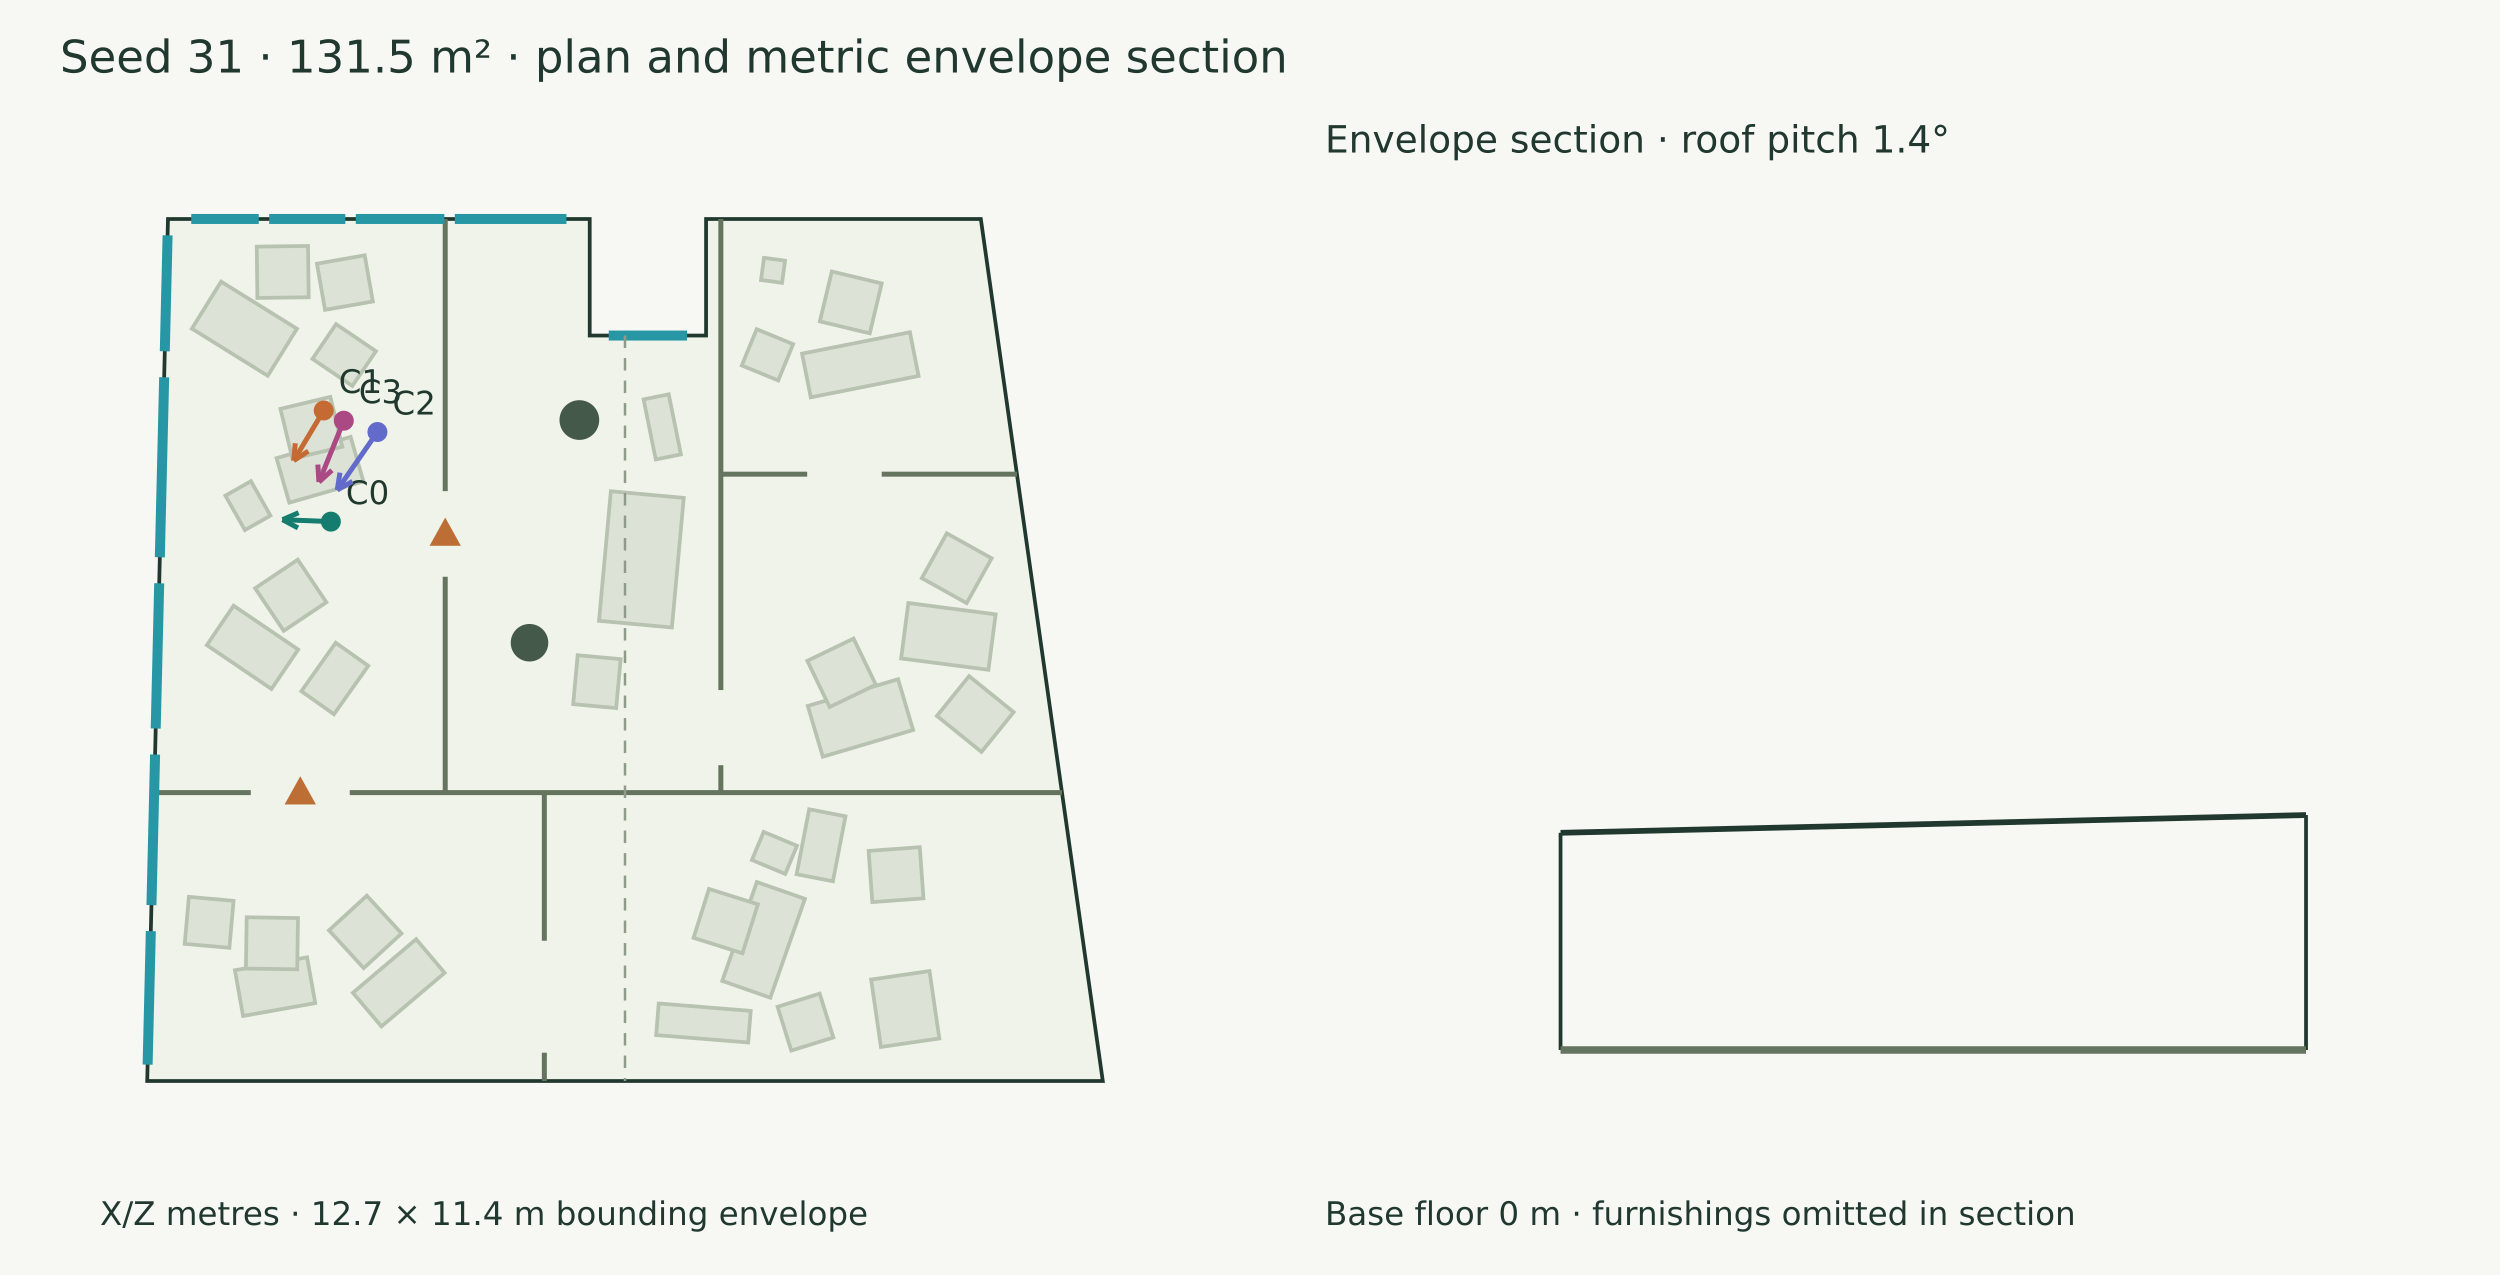
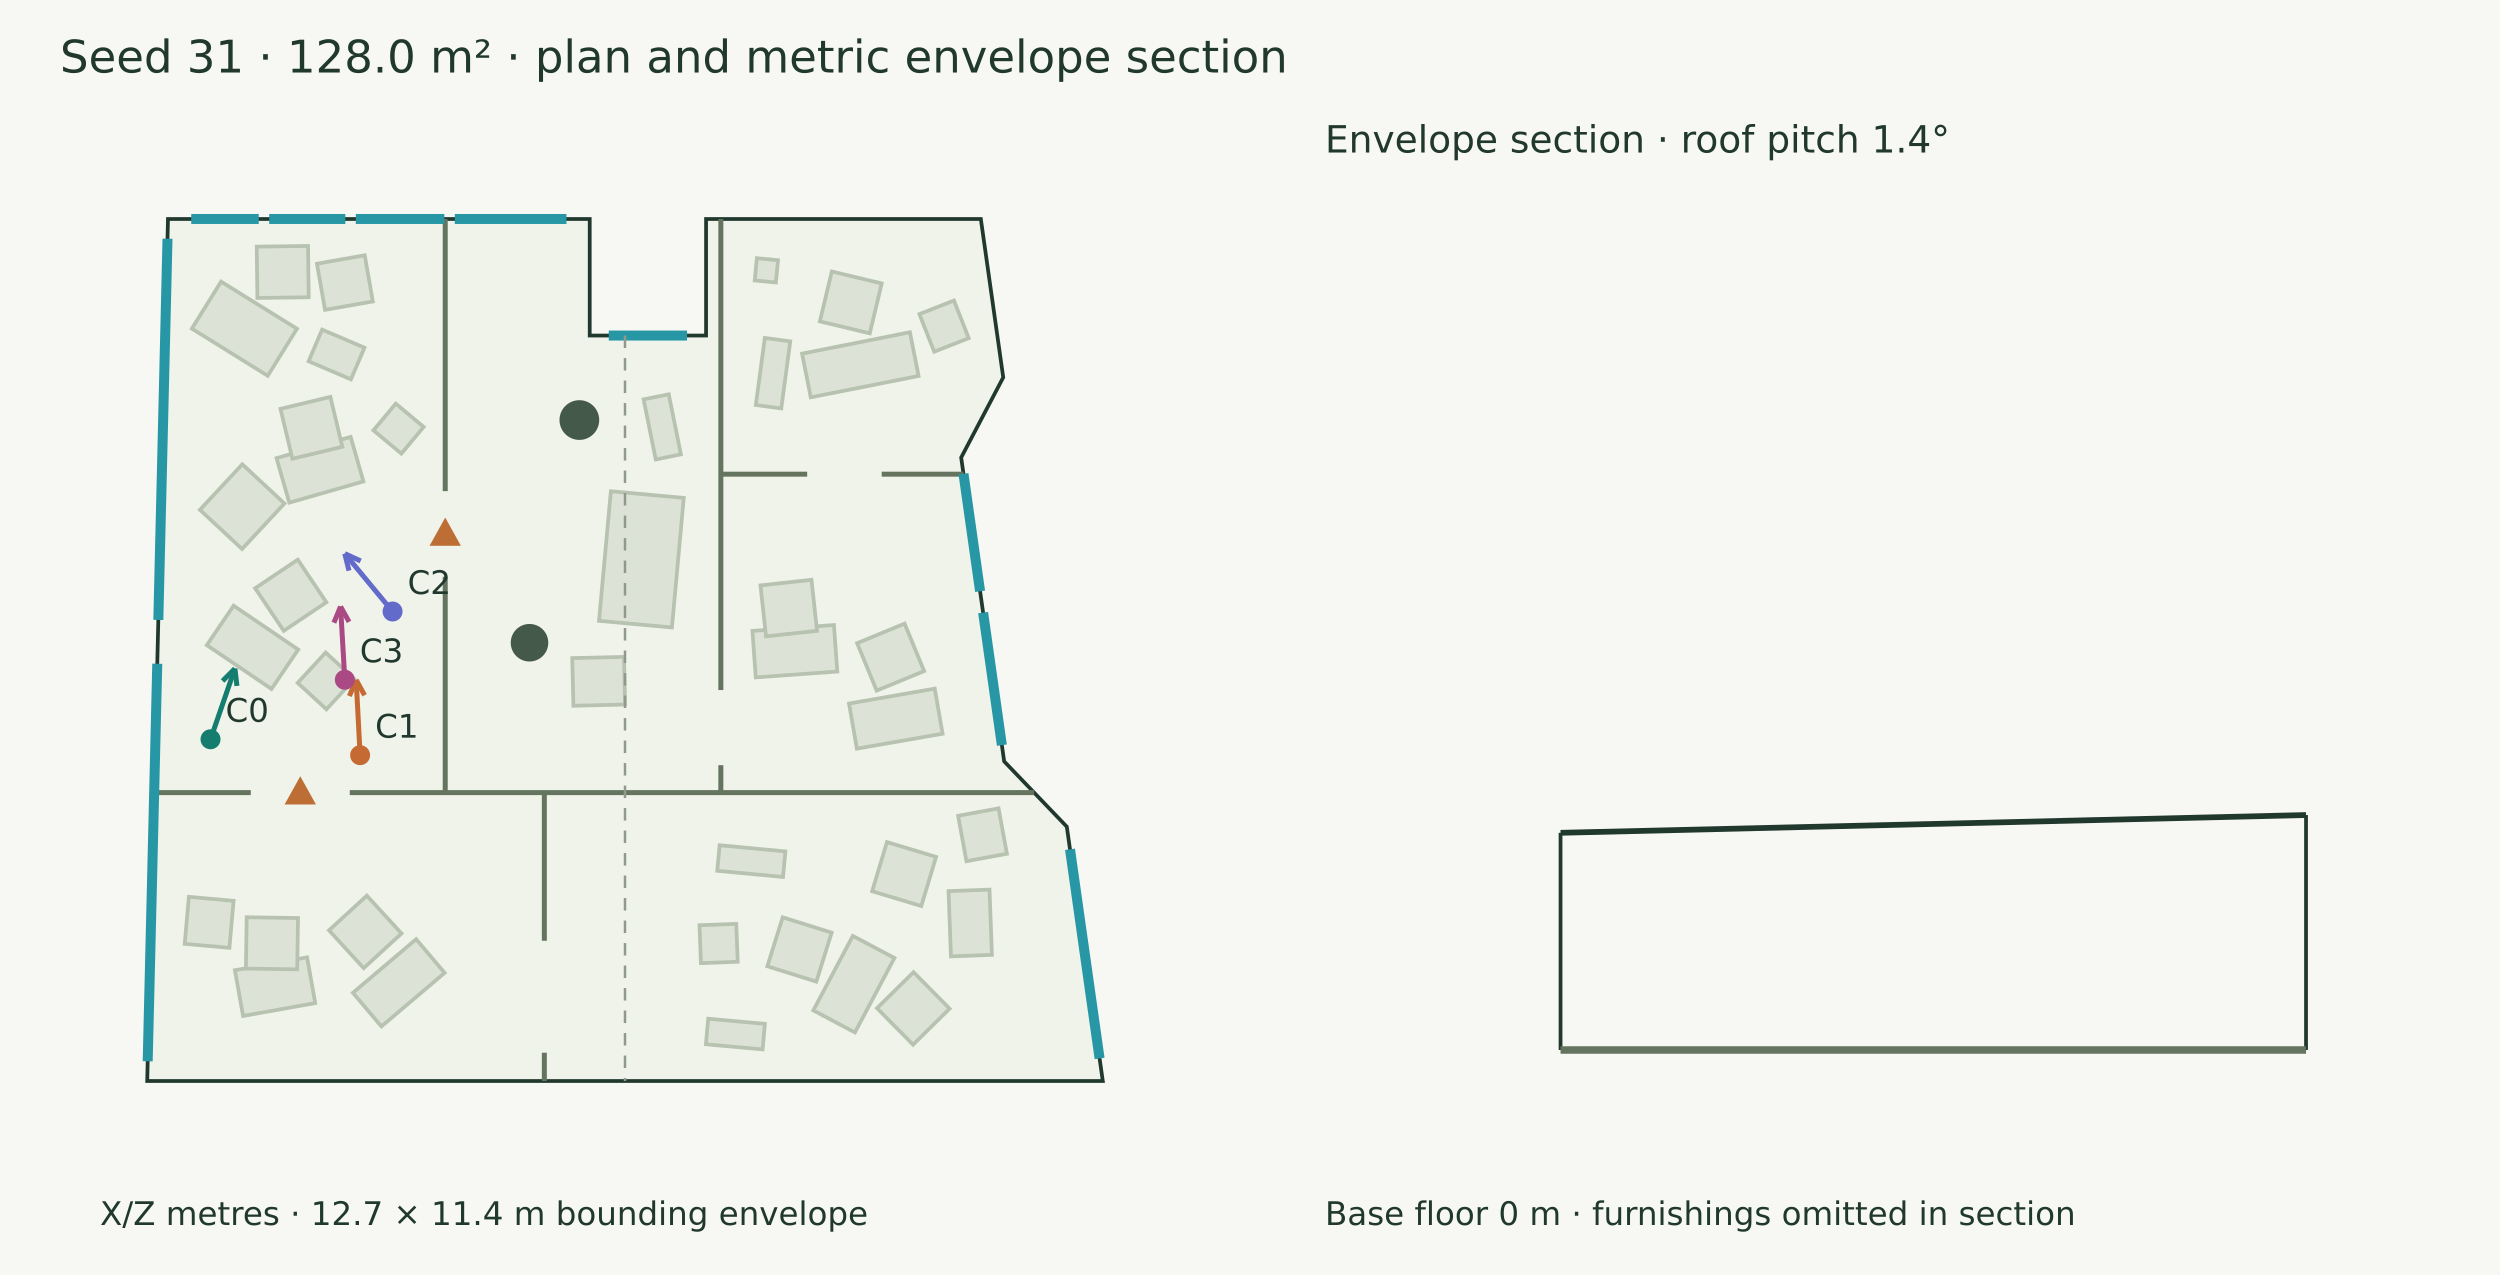
<svg xmlns="http://www.w3.org/2000/svg" width="1000" height="510" viewBox="0 0 1000 510">
  <rect width="100%" height="100%" fill="#f7f8f3" />
  <g font-family="DejaVu Sans" fill="#20382e">
-     <text x="24.000" y="29.000" font-size="18">Seed 31 · 131.5 m² · plan and metric envelope section</text>
-     <polygon points="67.192,87.590 235.886,87.590 235.886,134.219 282.427,134.219 282.427,87.590 392.329,87.590 441.116,432.410 58.884,432.410" fill="#eff3e9" stroke="#20382e" stroke-width="1.5" />
+     <text x="24.000" y="29.000" font-size="18">Seed 31 · 128.0 m² · plan and metric envelope section</text>
+     <polygon points="67.192,87.590 235.886,87.590 235.886,134.219 282.427,134.219 282.427,87.590 392.329,87.590 401.296,150.964 384.470,183.016 401.667,304.560 426.724,330.687 441.116,432.410 58.884,432.410" fill="#eff3e9" stroke="#20382e" stroke-width="1.5" />
    <polygon points="145.363,192.557 115.716,201.064 110.608,183.261 140.255,174.754" fill="#dce3d6" stroke="#b7c2b0" stroke-width="1.5" />
    <polygon points="136.928,178.712 116.971,183.494 112.189,163.537 132.146,158.755" fill="#dce3d6" stroke="#b7c2b0" stroke-width="1.5" />
    <polygon points="107.091,150.317 76.742,131.459 88.429,112.649 118.779,131.507" fill="#dce3d6" stroke="#b7c2b0" stroke-width="1.5" />
    <polygon points="123.482,118.907 102.962,119.178 102.690,98.658 123.210,98.387" fill="#dce3d6" stroke="#b7c2b0" stroke-width="1.5" />
    <polygon points="108.581,275.593 82.738,258.049 93.442,242.282 119.285,259.826" fill="#dce3d6" stroke="#b7c2b0" stroke-width="1.5" />
    <polygon points="113.495,252.338 102.060,235.297 119.101,223.862 130.536,240.904" fill="#dce3d6" stroke="#b7c2b0" stroke-width="1.5" />
    <polygon points="126.774,105.477 145.890,102.118 149.134,120.578 130.018,123.937" fill="#dce3d6" stroke="#b7c2b0" stroke-width="1.5" />
    <polygon points="126.094,401.229 97.229,406.386 93.960,388.093 122.826,382.936" fill="#dce3d6" stroke="#b7c2b0" stroke-width="1.5" />
    <polygon points="118.880,387.741 98.360,387.424 98.677,366.904 119.197,367.221" fill="#dce3d6" stroke="#b7c2b0" stroke-width="1.5" />
    <polygon points="177.853,389.138 152.567,410.572 141.163,397.118 166.448,375.684" fill="#dce3d6" stroke="#b7c2b0" stroke-width="1.5" />
    <polygon points="160.600,373.384 145.474,387.254 131.604,372.128 146.730,358.258" fill="#dce3d6" stroke="#b7c2b0" stroke-width="1.5" />
    <polygon points="93.429,360.336 91.756,379.132 73.885,377.541 75.557,358.745" fill="#dce3d6" stroke="#b7c2b0" stroke-width="1.5" />
    <polygon points="273.503,199.169 268.764,250.995 239.608,248.329 244.347,196.503" fill="#dce3d6" stroke="#b7c2b0" stroke-width="1.5" />
    <polygon points="262.299,183.780 257.439,159.755 267.496,157.721 272.357,181.745" fill="#dce3d6" stroke="#b7c2b0" stroke-width="1.5" />
    <polygon points="367.427,150.380 324.297,158.930 320.831,141.447 363.961,132.898" fill="#dce3d6" stroke="#b7c2b0" stroke-width="1.5" />
    <polygon points="347.903,133.340 327.945,128.561 332.724,108.603 352.682,113.382" fill="#dce3d6" stroke="#b7c2b0" stroke-width="1.5" />
-     <polygon points="314.016,104.273 312.830,113.129 304.414,112.002 305.600,103.146" fill="#dce3d6" stroke="#b7c2b0" stroke-width="1.5" />
-     <polygon points="369.392,359.341 348.924,360.825 347.441,340.356 367.909,338.873" fill="#dce3d6" stroke="#b7c2b0" stroke-width="1.5" />
-     <polygon points="371.797,388.411 375.729,415.371 352.380,418.777 348.448,391.817" fill="#dce3d6" stroke="#b7c2b0" stroke-width="1.5" />
-     <polygon points="321.960,359.547 308.124,399.086 288.906,392.361 302.742,352.822" fill="#dce3d6" stroke="#b7c2b0" stroke-width="1.5" />
-     <polygon points="303.162,361.741 296.989,381.313 277.417,375.140 283.590,355.568" fill="#dce3d6" stroke="#b7c2b0" stroke-width="1.5" />
-     <polygon points="299.268,416.996 262.469,414.031 263.487,401.396 300.286,404.362" fill="#dce3d6" stroke="#b7c2b0" stroke-width="1.5" />
-     <polygon points="365.241,291.997 329.130,302.682 323.119,282.370 359.230,271.684" fill="#dce3d6" stroke="#b7c2b0" stroke-width="1.5" />
-     <polygon points="350.340,273.897 331.858,282.817 322.938,264.334 341.420,255.415" fill="#dce3d6" stroke="#b7c2b0" stroke-width="1.5" />
-     <polygon points="395.371,267.915 360.455,263.382 363.334,241.209 398.250,245.743" fill="#dce3d6" stroke="#b7c2b0" stroke-width="1.5" />
-     <polygon points="386.666,241.244 368.733,231.266 378.712,213.333 396.645,223.311" fill="#dce3d6" stroke="#b7c2b0" stroke-width="1.5" />
-     <polygon points="318.797,338.326 314.102,349.576 300.768,344.010 305.464,332.760" fill="#dce3d6" stroke="#b7c2b0" stroke-width="1.5" />
-     <polygon points="338.200,326.533 333.160,352.509 318.637,349.692 323.676,323.716" fill="#dce3d6" stroke="#b7c2b0" stroke-width="1.5" />
-     <polygon points="140.917,154.381 124.980,143.556 134.423,129.654 150.360,140.479" fill="#dce3d6" stroke="#b7c2b0" stroke-width="1.5" />
-     <polygon points="108.178,206.237 97.965,212.027 90.161,198.260 100.374,192.470" fill="#dce3d6" stroke="#b7c2b0" stroke-width="1.5" />
-     <polygon points="133.573,285.703 120.547,276.477 134.273,257.097 147.300,266.324" fill="#dce3d6" stroke="#b7c2b0" stroke-width="1.5" />
-     <polygon points="248.269,263.669 246.471,283.238 229.261,281.656 231.059,262.088" fill="#dce3d6" stroke="#b7c2b0" stroke-width="1.5" />
-     <polygon points="311.280,152.184 296.716,146.199 302.680,131.684 317.245,137.669" fill="#dce3d6" stroke="#b7c2b0" stroke-width="1.5" />
-     <polygon points="405.458,284.862 392.592,300.773 374.771,286.363 387.638,270.452" fill="#dce3d6" stroke="#b7c2b0" stroke-width="1.5" />
-     <polygon points="316.502,420.224 311.033,402.707 327.869,397.450 333.338,414.968" fill="#dce3d6" stroke="#b7c2b0" stroke-width="1.5" />
+     <polygon points="316.097,136.546 312.504,163.368 302.334,162.006 305.926,135.183" fill="#dce3d6" stroke="#b7c2b0" stroke-width="1.5" />
+     <polygon points="311.204,104.099 310.345,112.993 301.893,112.176 302.753,103.283" fill="#dce3d6" stroke="#b7c2b0" stroke-width="1.5" />
+     <polygon points="395.804,355.842 396.770,381.946 380.381,382.553 379.415,356.448" fill="#dce3d6" stroke="#b7c2b0" stroke-width="1.5" />
+     <polygon points="374.432,342.762 368.514,362.412 348.864,356.494 354.782,336.844" fill="#dce3d6" stroke="#b7c2b0" stroke-width="1.5" />
+     <polygon points="365.412,388.862 379.831,403.465 365.228,417.884 350.809,403.282" fill="#dce3d6" stroke="#b7c2b0" stroke-width="1.5" />
+     <polygon points="357.766,383.199 341.961,412.981 325.326,404.152 341.131,374.371" fill="#dce3d6" stroke="#b7c2b0" stroke-width="1.5" />
+     <polygon points="332.665,373.069 326.527,392.652 306.944,386.513 313.083,366.931" fill="#dce3d6" stroke="#b7c2b0" stroke-width="1.5" />
+     <polygon points="287.857,338.097 314.161,340.570 313.201,350.786 286.897,348.313" fill="#dce3d6" stroke="#b7c2b0" stroke-width="1.5" />
+     <polygon points="305.034,419.757 282.360,417.718 283.279,407.498 305.953,409.538" fill="#dce3d6" stroke="#b7c2b0" stroke-width="1.5" />
+     <polygon points="377.032,293.486 342.752,299.451 339.613,281.412 373.893,275.447" fill="#dce3d6" stroke="#b7c2b0" stroke-width="1.5" />
+     <polygon points="369.645,268.418 350.671,276.237 342.852,257.263 361.826,249.444" fill="#dce3d6" stroke="#b7c2b0" stroke-width="1.5" />
+     <polygon points="334.912,268.610 302.313,270.950 300.979,252.359 333.577,250.019" fill="#dce3d6" stroke="#b7c2b0" stroke-width="1.5" />
+     <polygon points="326.814,252.325 306.414,254.552 304.186,234.152 324.587,231.924" fill="#dce3d6" stroke="#b7c2b0" stroke-width="1.5" />
+     <polygon points="399.416,323.342 402.757,341.504 386.584,344.480 383.243,326.317" fill="#dce3d6" stroke="#b7c2b0" stroke-width="1.5" />
+     <polygon points="140.374,151.743 123.438,144.506 128.847,131.848 145.782,139.084" fill="#dce3d6" stroke="#b7c2b0" stroke-width="1.5" />
+     <polygon points="130.574,283.733 119.080,273.142 130.258,261.011 141.752,271.603" fill="#dce3d6" stroke="#b7c2b0" stroke-width="1.5" />
+     <polygon points="387.485,135.255 373.677,140.680 367.766,125.637 381.574,120.211" fill="#dce3d6" stroke="#b7c2b0" stroke-width="1.5" />
+     <polygon points="249.589,262.747 250.045,281.810 229.357,282.305 228.901,263.242" fill="#dce3d6" stroke="#b7c2b0" stroke-width="1.5" />
+     <polygon points="113.766,201.395 96.821,219.600 79.974,203.918 96.919,185.714" fill="#dce3d6" stroke="#b7c2b0" stroke-width="1.5" />
+     <polygon points="279.800,370.093 294.507,369.537 295.081,384.691 280.373,385.247" fill="#dce3d6" stroke="#b7c2b0" stroke-width="1.5" />
+     <polygon points="160.538,181.460 149.376,172.144 158.298,161.456 169.459,170.772" fill="#dce3d6" stroke="#b7c2b0" stroke-width="1.5" />
    <circle cx="231.742" cy="168.018" r="7.944" fill="#45594a" />
    <circle cx="211.802" cy="257.093" r="7.51" fill="#45594a" />
    <path d="M61.664,317.043 L100.311,317.043" stroke="#65745f" stroke-width="2" fill="none" />
-     <path d="M139.907,317.043 L424.793,317.043" stroke="#65745f" stroke-width="2" fill="none" />
+     <path d="M139.907,317.043 L413.639,317.043" stroke="#65745f" stroke-width="2" fill="none" />
    <polygon points="120.109,312.043 115.109,321.043 125.109,321.043" fill="#bc6e35" stroke="#bc6e35" stroke-width="1.5" />
    <path d="M178.088,87.590 L178.088,196.443" stroke="#65745f" stroke-width="2" fill="none" />
    <path d="M178.088,230.701 L178.088,317.043" stroke="#65745f" stroke-width="2" fill="none" />
    <polygon points="178.088,208.572 173.088,217.572 183.088,217.572" fill="#bc6e35" stroke="#bc6e35" stroke-width="1.5" />
    <path d="M288.336,87.590 L288.336,276.022" stroke="#65745f" stroke-width="2" fill="none" />
    <path d="M288.336,306.077 L288.336,317.043" stroke="#65745f" stroke-width="2" fill="none" />
    <path d="M217.736,317.043 L217.736,376.303" stroke="#65745f" stroke-width="2" fill="none" />
    <path d="M217.736,421.089 L217.736,432.410" stroke="#65745f" stroke-width="2" fill="none" />
    <path d="M288.336,189.670 L322.871,189.670" stroke="#65745f" stroke-width="2" fill="none" />
-     <path d="M352.679,189.670 L406.772,189.670" stroke="#65745f" stroke-width="2" fill="none" />
+     <path d="M352.679,189.670 L385.411,189.670" stroke="#65745f" stroke-width="2" fill="none" />
    <path d="M76.500,87.590 L103.495,87.590" stroke="#2797a5" stroke-width="4" fill="none" />
    <path d="M107.678,87.590 L138.134,87.590" stroke="#2797a5" stroke-width="4" fill="none" />
    <path d="M142.316,87.590 L177.741,87.590" stroke="#2797a5" stroke-width="4" fill="none" />
    <path d="M181.923,87.590 L226.578,87.590" stroke="#2797a5" stroke-width="4" fill="none" />
    <path d="M243.501,134.219 L274.812,134.219" stroke="#2797a5" stroke-width="4" fill="none" />
-     <path d="M59.042,425.858 L60.329,372.450" stroke="#2797a5" stroke-width="4" fill="none" />
-     <path d="M60.579,362.053 L62.030,301.814" stroke="#2797a5" stroke-width="4" fill="none" />
-     <path d="M62.281,291.417 L63.681,233.315" stroke="#2797a5" stroke-width="4" fill="none" />
-     <path d="M63.931,222.918 L65.666,150.915" stroke="#2797a5" stroke-width="4" fill="none" />
-     <path d="M65.916,140.518 L67.034,94.142" stroke="#2797a5" stroke-width="4" fill="none" />
-     <path d="M132.347,208.653 L113.019,207.873" stroke="#147d70" stroke-width="2" fill="none" />
-     <path d="M113.019,207.873 L119.440,205.085" stroke="#147d70" stroke-width="2" fill="none" />
-     <path d="M113.019,207.873 L119.195,211.170" stroke="#147d70" stroke-width="2" fill="none" />
-     <circle cx="132.347" cy="208.653" r="4" fill="#147d70" />
-     <text x="138.347" y="201.653" font-size="13">C0</text>
-     <path d="M129.486,164.204 L117.480,184.273" stroke="#c56a33" stroke-width="2" fill="none" />
-     <path d="M117.480,184.273 L118.103,177.300" stroke="#c56a33" stroke-width="2" fill="none" />
-     <path d="M117.480,184.273 L123.329,180.427" stroke="#c56a33" stroke-width="2" fill="none" />
-     <circle cx="129.486" cy="164.204" r="4" fill="#c56a33" />
-     <text x="135.486" y="157.204" font-size="13">C1</text>
-     <path d="M150.972,172.805 L134.894,195.981" stroke="#626aca" stroke-width="2" fill="none" />
-     <path d="M134.894,195.981 L135.985,189.067" stroke="#626aca" stroke-width="2" fill="none" />
-     <path d="M134.894,195.981 L140.989,192.537" stroke="#626aca" stroke-width="2" fill="none" />
-     <circle cx="150.972" cy="172.805" r="4" fill="#626aca" />
-     <text x="156.972" y="165.805" font-size="13">C2</text>
-     <path d="M137.515,168.282 L127.583,192.811" stroke="#aa4984" stroke-width="2" fill="none" />
-     <path d="M127.583,192.811 L127.127,185.825" stroke="#aa4984" stroke-width="2" fill="none" />
-     <path d="M127.583,192.811 L132.771,188.111" stroke="#aa4984" stroke-width="2" fill="none" />
-     <circle cx="137.515" cy="168.282" r="4" fill="#aa4984" />
-     <text x="143.515" y="161.282" font-size="13">C3</text>
+     <path d="M385.388,189.505 L392.041,236.527" stroke="#2797a5" stroke-width="4" fill="none" />
+     <path d="M393.245,245.034 L400.748,298.071" stroke="#2797a5" stroke-width="4" fill="none" />
+     <path d="M428.002,339.721 L439.838,423.376" stroke="#2797a5" stroke-width="4" fill="none" />
+     <path d="M59.074,424.526 L62.906,265.490" stroke="#2797a5" stroke-width="4" fill="none" />
+     <path d="M63.328,247.968 L67.002,95.474" stroke="#2797a5" stroke-width="4" fill="none" />
+     <path d="M84.205,295.707 L93.959,267.428" stroke="#147d70" stroke-width="2" fill="none" />
+     <path d="M93.959,267.428 L94.782,274.379" stroke="#147d70" stroke-width="2" fill="none" />
+     <path d="M93.959,267.428 L89.025,272.393" stroke="#147d70" stroke-width="2" fill="none" />
+     <circle cx="84.205" cy="295.707" r="4" fill="#147d70" />
+     <text x="90.205" y="288.707" font-size="13">C0</text>
+     <path d="M144.046,302.069 L142.470,271.973" stroke="#c56a33" stroke-width="2" fill="none" />
+     <path d="M142.470,271.973 L145.840,278.108" stroke="#c56a33" stroke-width="2" fill="none" />
+     <path d="M142.470,271.973 L139.759,278.427" stroke="#c56a33" stroke-width="2" fill="none" />
+     <circle cx="144.046" cy="302.069" r="4" fill="#c56a33" />
+     <text x="150.046" y="295.069" font-size="13">C1</text>
+     <path d="M157.028,244.605 L137.915,221.466" stroke="#626aca" stroke-width="2" fill="none" />
+     <path d="M137.915,221.466 L144.277,224.387" stroke="#626aca" stroke-width="2" fill="none" />
+     <path d="M137.915,221.466 L139.582,228.265" stroke="#626aca" stroke-width="2" fill="none" />
+     <circle cx="157.028" cy="244.605" r="4" fill="#626aca" />
+     <text x="163.028" y="237.605" font-size="13">C2</text>
+     <path d="M137.930,271.900 L136.221,242.625" stroke="#aa4984" stroke-width="2" fill="none" />
+     <path d="M136.221,242.625 L139.628,248.740" stroke="#aa4984" stroke-width="2" fill="none" />
+     <path d="M136.221,242.625 L133.549,249.095" stroke="#aa4984" stroke-width="2" fill="none" />
+     <circle cx="137.93" cy="271.9" r="4" fill="#aa4984" />
+     <text x="143.930" y="264.900" font-size="13">C3</text>
    <text x="40.000" y="490.000" font-size="13">X/Z metres · 12.7 × 11.4 m bounding envelope</text>
    <path d="M250.000,134.219 L250.000,432.410" stroke="#909a8b" stroke-width="1" stroke-dasharray="5 4" fill="none" />
    <path d="M624.219,333.121 L922.410,326.012" stroke="#20382e" stroke-width="2.3" fill="none" />
    <path d="M624.219,420.000 L624.219,333.121" stroke="#20382e" stroke-width="1.5" fill="none" />
    <path d="M922.410,420.000 L922.410,326.012" stroke="#20382e" stroke-width="1.5" fill="none" />
    <path d="M624.219,420.000 L922.410,420.000" stroke="#65745f" stroke-width="3" fill="none" />
    <path d="M624.219,420.000 L624.219,420.000" stroke="#8d9a85" stroke-width="1" fill="none" />
    <path d="M922.410,420.000 L922.410,420.000" stroke="#8d9a85" stroke-width="1" fill="none" />
    <text x="530.000" y="61.000" font-size="15">Envelope section · roof pitch 1.4°</text>
    <text x="530.000" y="490.000" font-size="13">Base floor 0 m · furnishings omitted in section</text>
  </g>
</svg>
